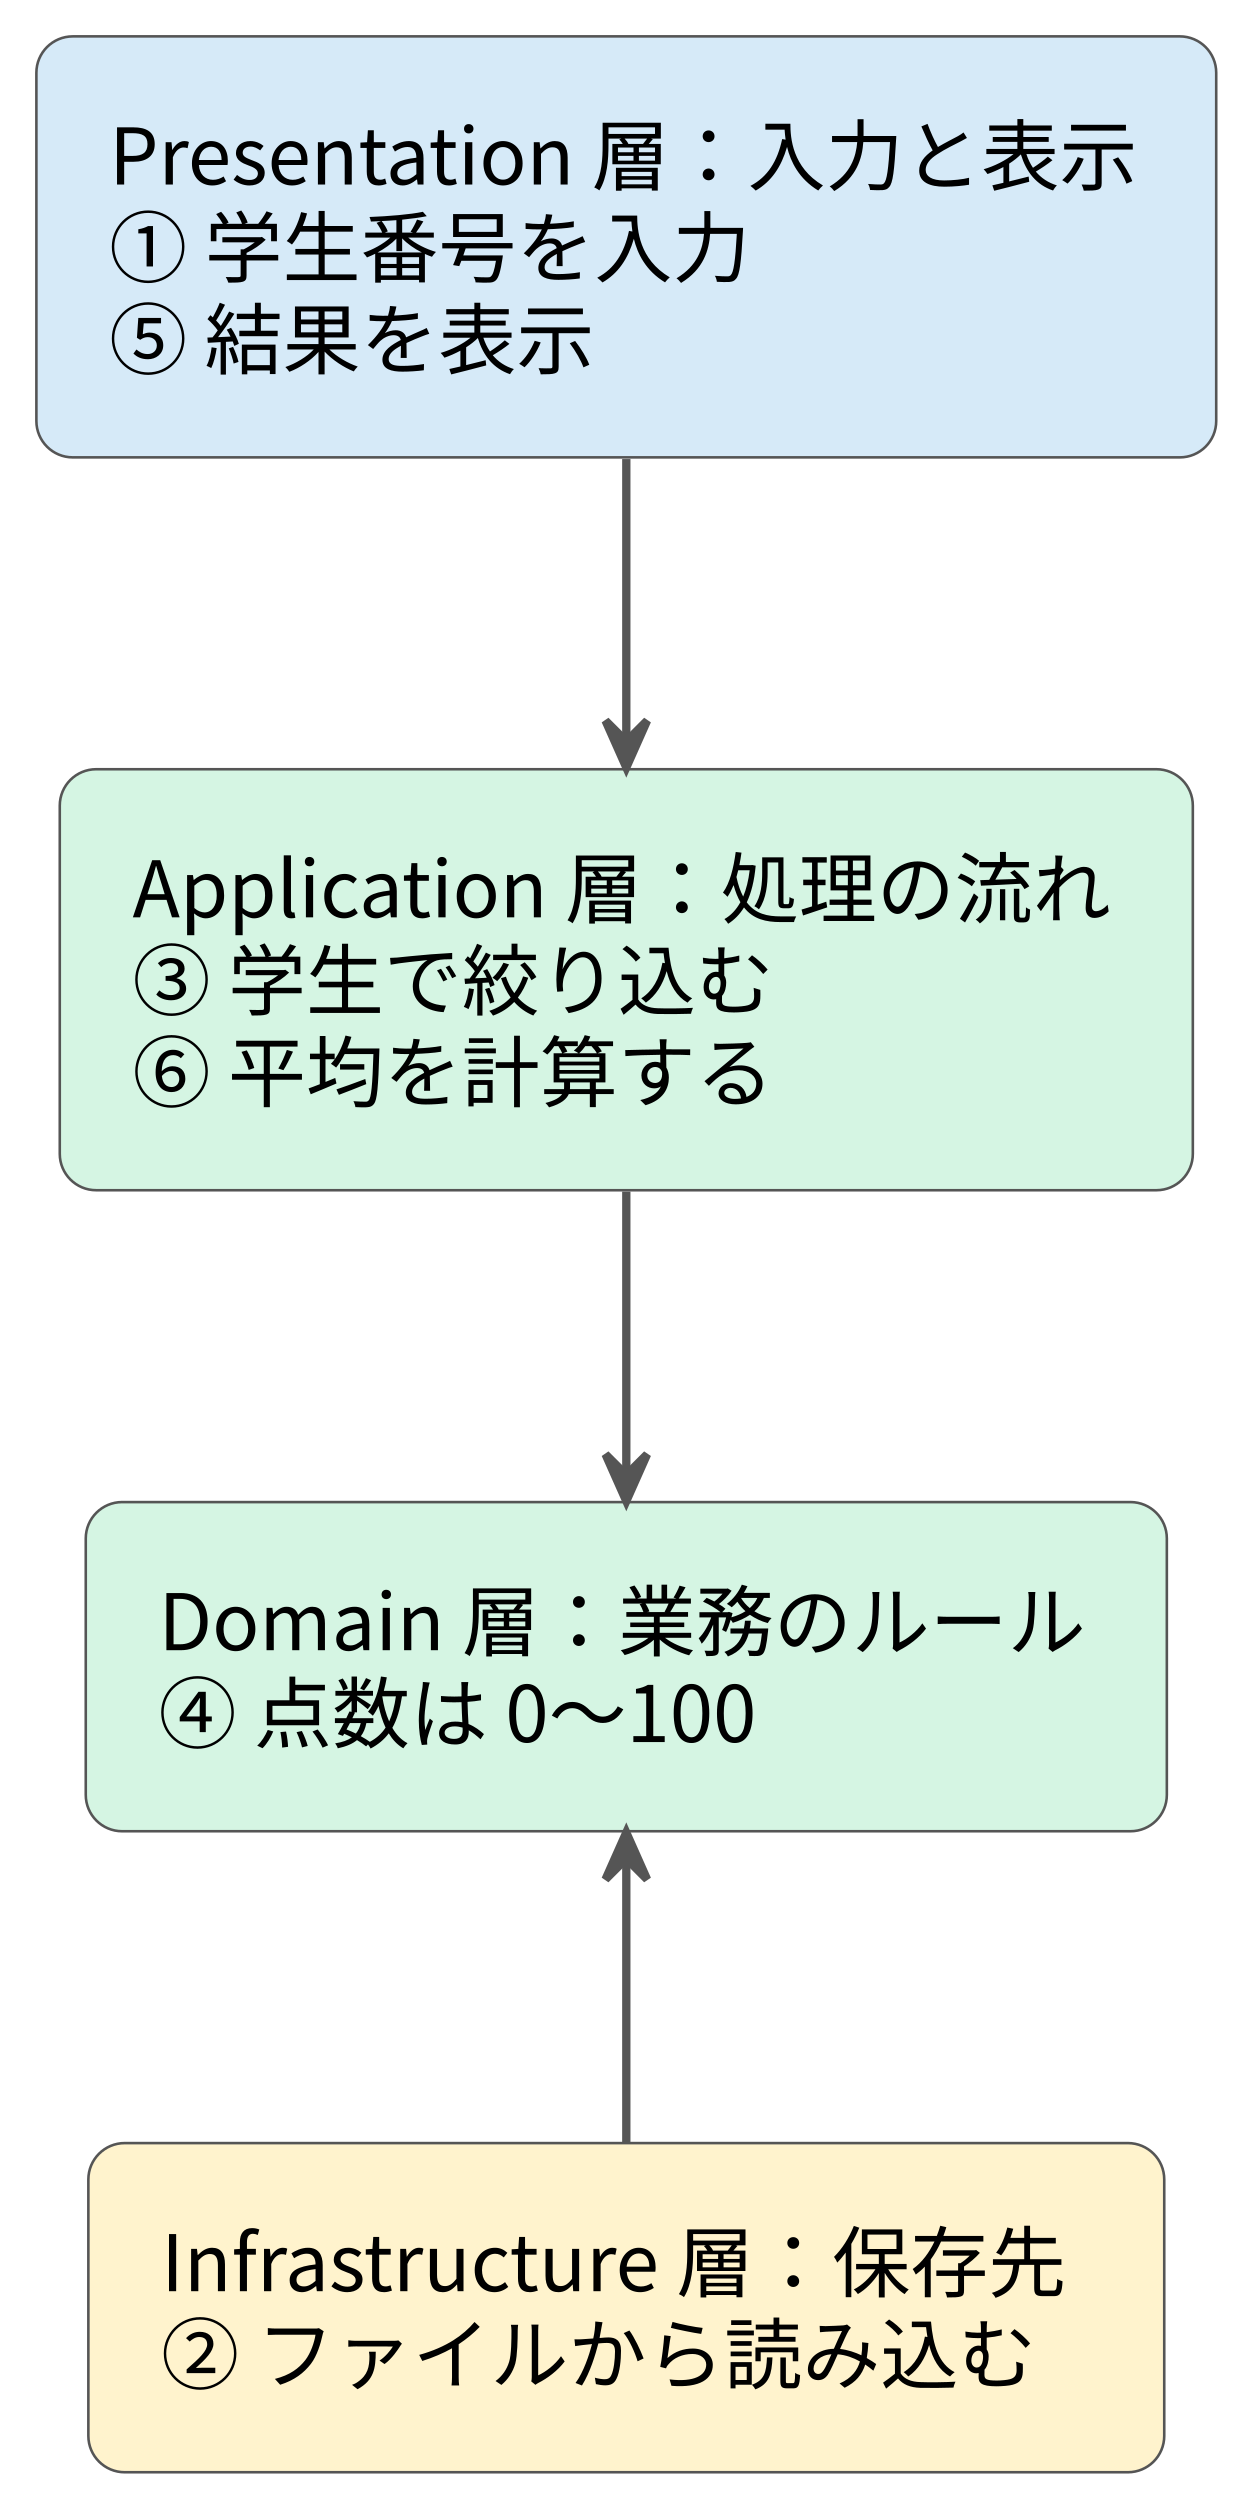
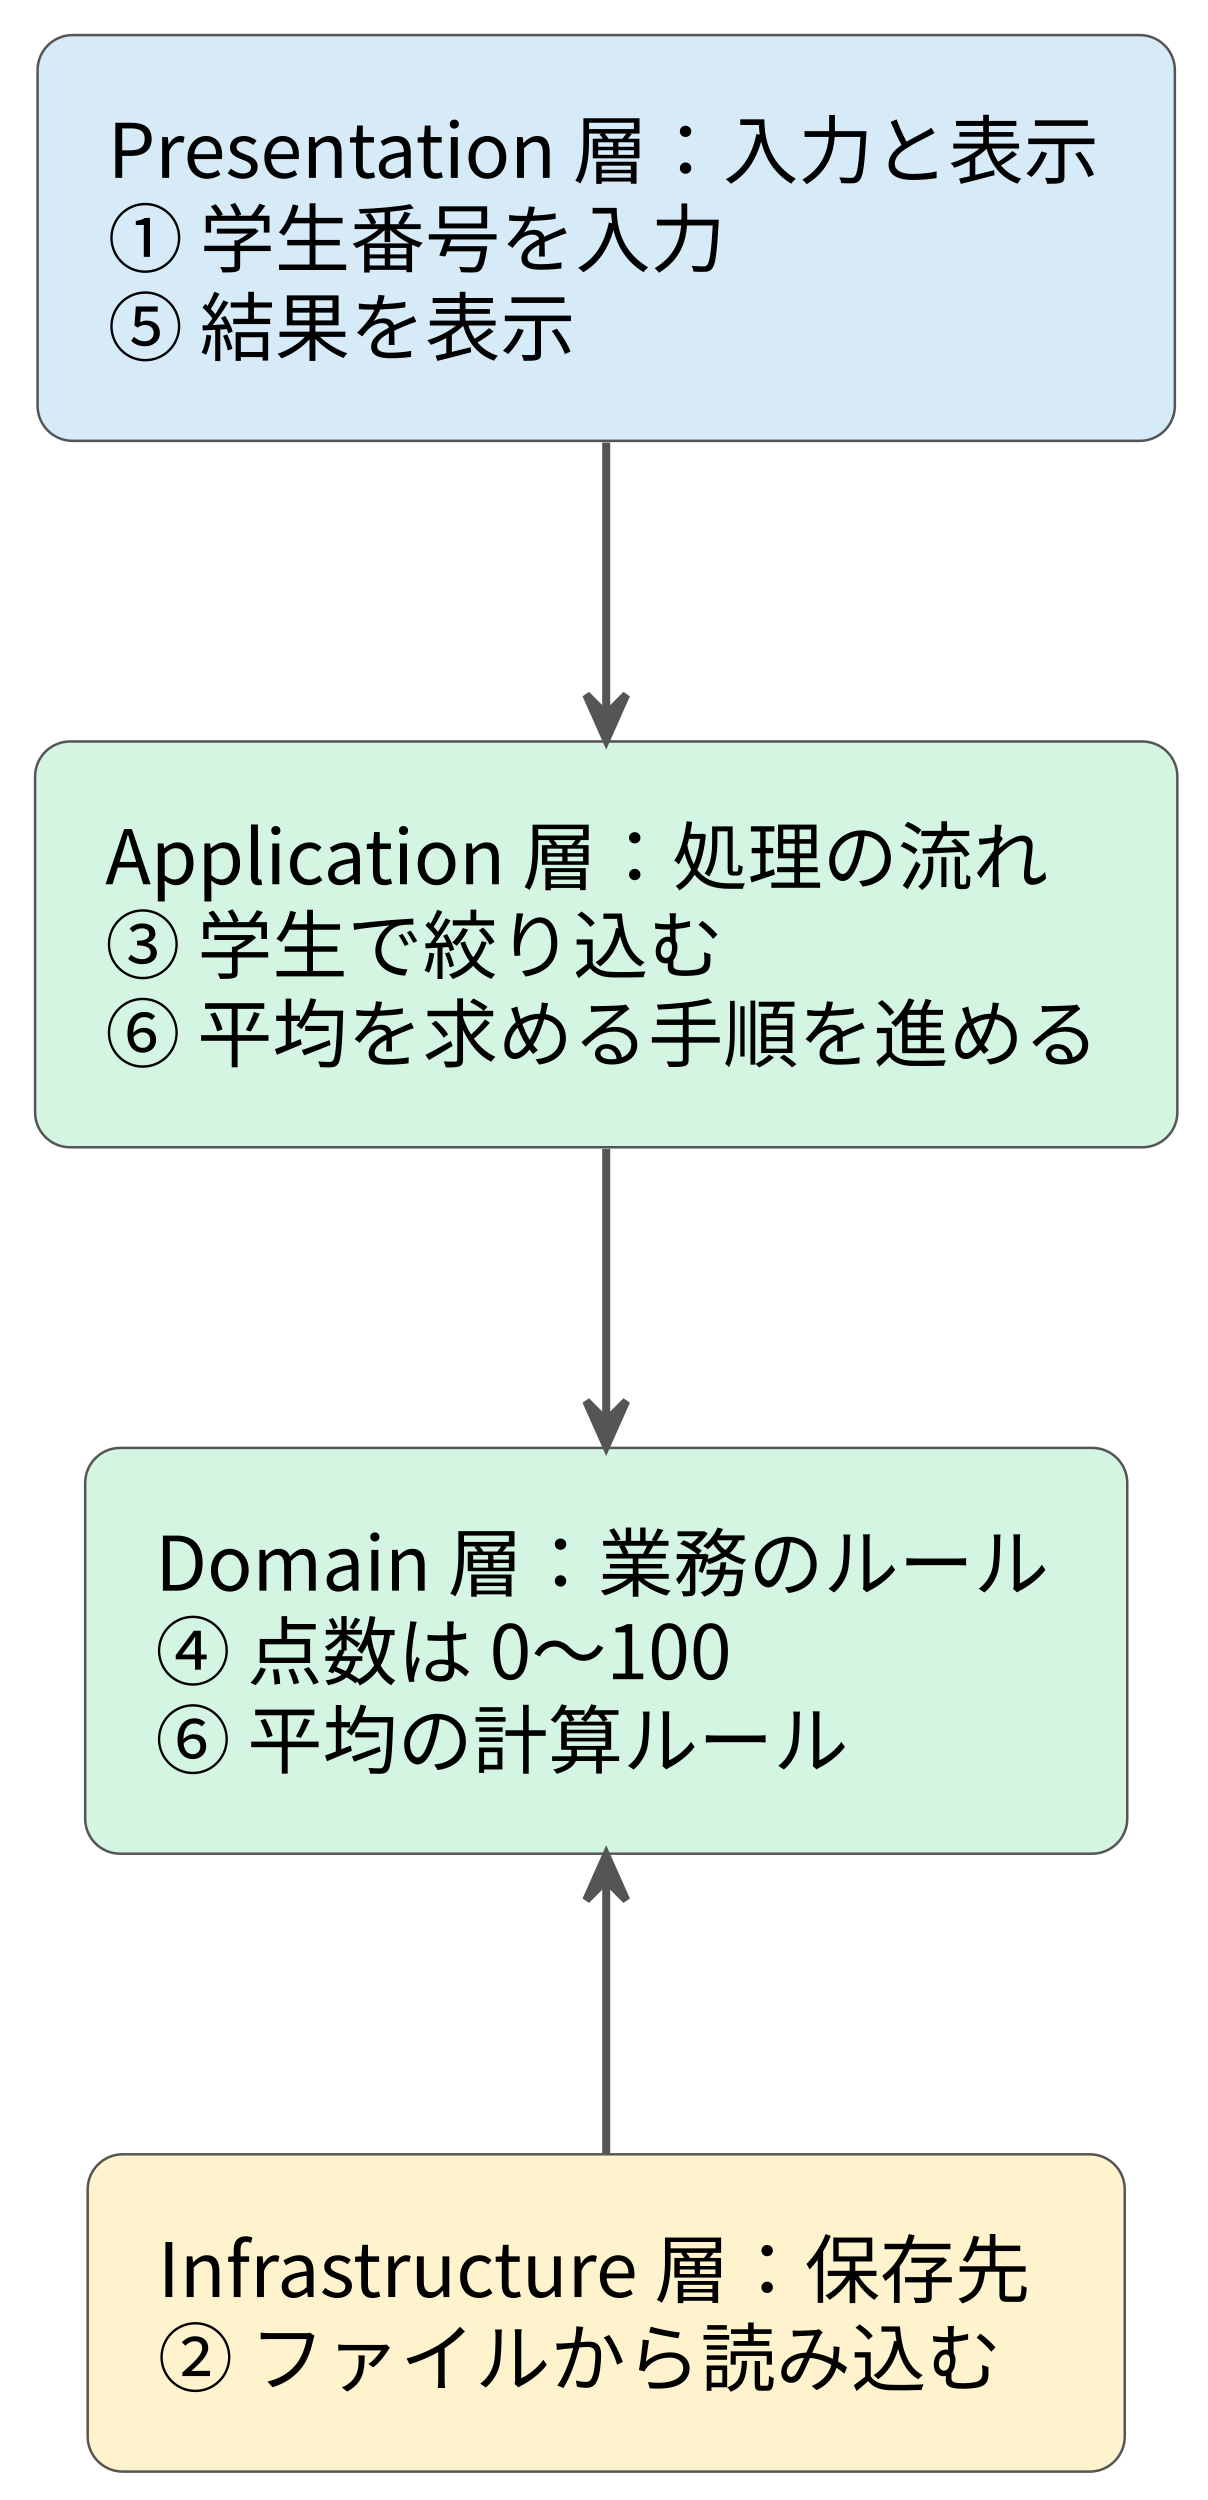
- <svg xmlns="http://www.w3.org/2000/svg" contentStyleType="text/css" height="481px" preserveAspectRatio="none" style="width:240px;height:481px;background:#FFFFFF;" version="1.1" viewBox="0 0 240 481" width="240px" zoomAndPan="magnify">
+ <svg xmlns="http://www.w3.org/2000/svg" contentStyleType="text/css" height="499px" preserveAspectRatio="none" style="width:241px;height:499px;background:#FFFFFF;" version="1.1" viewBox="0 0 241 499" width="241px" zoomAndPan="magnify">
  <defs />
  <g>
    <g id="elem_P">
-       <rect fill="#D6EAF8" height="80.998" rx="7" ry="7" style="stroke:#555555;stroke-width:0.5;" width="227" x="7" y="7" />
-       <text fill="#000000" font-family="'Noto Sans CJK JP', 'Hiragino Sans', 'Hiragino Kaku Gothic ProN', 'Yu Gothic', 'Meiryo', sans-serif" font-size="15" lengthAdjust="spacing" textLength="199" x="21" y="35.502">Presentation 層：入力と表示</text>
-       <text fill="#000000" font-family="'Noto Sans CJK JP', 'Hiragino Sans', 'Hiragino Kaku Gothic ProN', 'Yu Gothic', 'Meiryo', sans-serif" font-size="15" lengthAdjust="spacing" textLength="125" x="21" y="53.168">① 学生番号を入力</text>
-       <text fill="#000000" font-family="'Noto Sans CJK JP', 'Hiragino Sans', 'Hiragino Kaku Gothic ProN', 'Yu Gothic', 'Meiryo', sans-serif" font-size="15" lengthAdjust="spacing" textLength="95" x="21" y="70.834">⑤ 結果を表示</text>
+       <rect fill="#D6EAF8" height="80.998" rx="7" ry="7" style="stroke:#555555;stroke-width:0.5;" width="227" x="7.5" y="7" />
+       <text fill="#000000" font-family="'Noto Sans CJK JP', 'Hiragino Sans', 'Hiragino Kaku Gothic ProN', 'Yu Gothic', 'Meiryo', sans-serif" font-size="15" lengthAdjust="spacing" textLength="199" x="21.5" y="35.502">Presentation 層：入力と表示</text>
+       <text fill="#000000" font-family="'Noto Sans CJK JP', 'Hiragino Sans', 'Hiragino Kaku Gothic ProN', 'Yu Gothic', 'Meiryo', sans-serif" font-size="15" lengthAdjust="spacing" textLength="125" x="21.5" y="53.168">① 学生番号を入力</text>
+       <text fill="#000000" font-family="'Noto Sans CJK JP', 'Hiragino Sans', 'Hiragino Kaku Gothic ProN', 'Yu Gothic', 'Meiryo', sans-serif" font-size="15" lengthAdjust="spacing" textLength="95" x="21.5" y="70.834">⑤ 結果を表示</text>
    </g>
    <g id="elem_A">
-       <rect fill="#D5F5E3" height="80.998" rx="7" ry="7" style="stroke:#555555;stroke-width:0.5;" width="218" x="11.5" y="148" />
-       <text fill="#000000" font-family="'Noto Sans CJK JP', 'Hiragino Sans', 'Hiragino Kaku Gothic ProN', 'Yu Gothic', 'Meiryo', sans-serif" font-size="15" lengthAdjust="spacing" textLength="190" x="25.5" y="176.502">Application 層：処理の流れ</text>
-       <text fill="#000000" font-family="'Noto Sans CJK JP', 'Hiragino Sans', 'Hiragino Kaku Gothic ProN', 'Yu Gothic', 'Meiryo', sans-serif" font-size="15" lengthAdjust="spacing" textLength="125" x="25.5" y="194.168">③ 学生で絞り込む</text>
-       <text fill="#000000" font-family="'Noto Sans CJK JP', 'Hiragino Sans', 'Hiragino Kaku Gothic ProN', 'Yu Gothic', 'Meiryo', sans-serif" font-size="15" lengthAdjust="spacing" textLength="125" x="25.5" y="211.834">⑥ 平均を計算する</text>
+       <rect fill="#D5F5E3" height="80.998" rx="7" ry="7" style="stroke:#555555;stroke-width:0.5;" width="228" x="7" y="148" />
+       <text fill="#000000" font-family="'Noto Sans CJK JP', 'Hiragino Sans', 'Hiragino Kaku Gothic ProN', 'Yu Gothic', 'Meiryo', sans-serif" font-size="15" lengthAdjust="spacing" textLength="190" x="21" y="176.502">Application 層：処理の流れ</text>
+       <text fill="#000000" font-family="'Noto Sans CJK JP', 'Hiragino Sans', 'Hiragino Kaku Gothic ProN', 'Yu Gothic', 'Meiryo', sans-serif" font-size="15" lengthAdjust="spacing" textLength="125" x="21" y="194.168">③ 学生で絞り込む</text>
+       <text fill="#000000" font-family="'Noto Sans CJK JP', 'Hiragino Sans', 'Hiragino Kaku Gothic ProN', 'Yu Gothic', 'Meiryo', sans-serif" font-size="15" lengthAdjust="spacing" textLength="200" x="21" y="211.834">⑥ 平均を求める手順を進める</text>
    </g>
    <g id="elem_D">
-       <rect fill="#D5F5E3" height="63.332" rx="7" ry="7" style="stroke:#555555;stroke-width:0.5;" width="208" x="16.5" y="289" />
-       <text fill="#000000" font-family="'Noto Sans CJK JP', 'Hiragino Sans', 'Hiragino Kaku Gothic ProN', 'Yu Gothic', 'Meiryo', sans-serif" font-size="15" lengthAdjust="spacing" textLength="180" x="30.5" y="317.502">Domain 層：業務のルール</text>
-       <text fill="#000000" font-family="'Noto Sans CJK JP', 'Hiragino Sans', 'Hiragino Kaku Gothic ProN', 'Yu Gothic', 'Meiryo', sans-serif" font-size="15" lengthAdjust="spacing" textLength="121" x="30.5" y="335.168">④ 点数は 0〜100</text>
+       <rect fill="#D5F5E3" height="80.998" rx="7" ry="7" style="stroke:#555555;stroke-width:0.5;" width="208" x="17" y="289" />
+       <text fill="#000000" font-family="'Noto Sans CJK JP', 'Hiragino Sans', 'Hiragino Kaku Gothic ProN', 'Yu Gothic', 'Meiryo', sans-serif" font-size="15" lengthAdjust="spacing" textLength="180" x="31" y="317.502">Domain 層：業務のルール</text>
+       <text fill="#000000" font-family="'Noto Sans CJK JP', 'Hiragino Sans', 'Hiragino Kaku Gothic ProN', 'Yu Gothic', 'Meiryo', sans-serif" font-size="15" lengthAdjust="spacing" textLength="121" x="31" y="335.168">④ 点数は 0〜100</text>
+       <text fill="#000000" font-family="'Noto Sans CJK JP', 'Hiragino Sans', 'Hiragino Kaku Gothic ProN', 'Yu Gothic', 'Meiryo', sans-serif" font-size="15" lengthAdjust="spacing" textLength="140" x="31" y="352.834">⑥ 平均の計算ルール</text>
    </g>
    <g id="elem_I">
-       <rect fill="#FFF3CD" height="63.332" rx="7" ry="7" style="stroke:#555555;stroke-width:0.5;" width="207" x="17" y="412.33" />
-       <text fill="#000000" font-family="'Noto Sans CJK JP', 'Hiragino Sans', 'Hiragino Kaku Gothic ProN', 'Yu Gothic', 'Meiryo', sans-serif" font-size="15" lengthAdjust="spacing" textLength="179" x="31" y="440.832">Infrastructure 層：保存先</text>
-       <text fill="#000000" font-family="'Noto Sans CJK JP', 'Hiragino Sans', 'Hiragino Kaku Gothic ProN', 'Yu Gothic', 'Meiryo', sans-serif" font-size="15" lengthAdjust="spacing" textLength="170" x="31" y="458.498">② ファイルから読み込む</text>
+       <rect fill="#FFF3CD" height="63.332" rx="7" ry="7" style="stroke:#555555;stroke-width:0.5;" width="207" x="17.5" y="430" />
+       <text fill="#000000" font-family="'Noto Sans CJK JP', 'Hiragino Sans', 'Hiragino Kaku Gothic ProN', 'Yu Gothic', 'Meiryo', sans-serif" font-size="15" lengthAdjust="spacing" textLength="179" x="31.5" y="458.502">Infrastructure 層：保存先</text>
+       <text fill="#000000" font-family="'Noto Sans CJK JP', 'Hiragino Sans', 'Hiragino Kaku Gothic ProN', 'Yu Gothic', 'Meiryo', sans-serif" font-size="15" lengthAdjust="spacing" textLength="170" x="31.5" y="476.168">② ファイルから読み込む</text>
    </g>
    <g id="link_P_A">
-       <path d="M120.5,88.33 C120.5,106.94 120.5,123.05 120.5,141.66 " fill="none" id="P-to-A" style="stroke:#555555;stroke-width:1.6;" />
-       <polygon fill="#555555" points="120.5,147.66,124.5,138.66,120.5,142.66,116.5,138.66,120.5,147.66" style="stroke:#555555;stroke-width:1.6;" />
+       <path d="M121,88.33 C121,106.95 121,123.05 121,141.66 " fill="none" id="P-to-A" style="stroke:#555555;stroke-width:1.6;" />
+       <polygon fill="#555555" points="121,147.66,125,138.66,121,142.66,117,138.66,121,147.66" style="stroke:#555555;stroke-width:1.6;" />
    </g>
    <g id="link_A_D">
-       <path d="M120.5,229.26 C120.5,248.4 120.5,265 120.5,282.81 " fill="none" id="A-to-D" style="stroke:#555555;stroke-width:1.6;" />
-       <polygon fill="#555555" points="120.5,288.81,124.5,279.81,120.5,283.81,116.5,279.81,120.5,288.81" style="stroke:#555555;stroke-width:1.6;" />
+       <path d="M121,229.33 C121,247.94 121,264.05 121,282.66 " fill="none" id="A-to-D" style="stroke:#555555;stroke-width:1.6;" />
+       <polygon fill="#555555" points="121,288.66,125,279.66,121,283.66,117,279.66,121,288.66" style="stroke:#555555;stroke-width:1.6;" />
    </g>
    <g id="link_D_I">
-       <path d="M120.5,358.59 C120.5,376.85 120.5,393.87 120.5,412.12 " fill="none" id="D-backto-I" style="stroke:#555555;stroke-width:1.6;" />
-       <polygon fill="#555555" points="120.5,352.59,116.5,361.59,120.5,357.59,124.5,361.59,120.5,352.59" style="stroke:#555555;stroke-width:1.6;" />
+       <path d="M121,376.26 C121,395.4 121,412 121,429.82 " fill="none" id="D-backto-I" style="stroke:#555555;stroke-width:1.6;" />
+       <polygon fill="#555555" points="121,370.26,117,379.26,121,375.26,125,379.26,121,370.26" style="stroke:#555555;stroke-width:1.6;" />
    </g>
  </g>
</svg>
